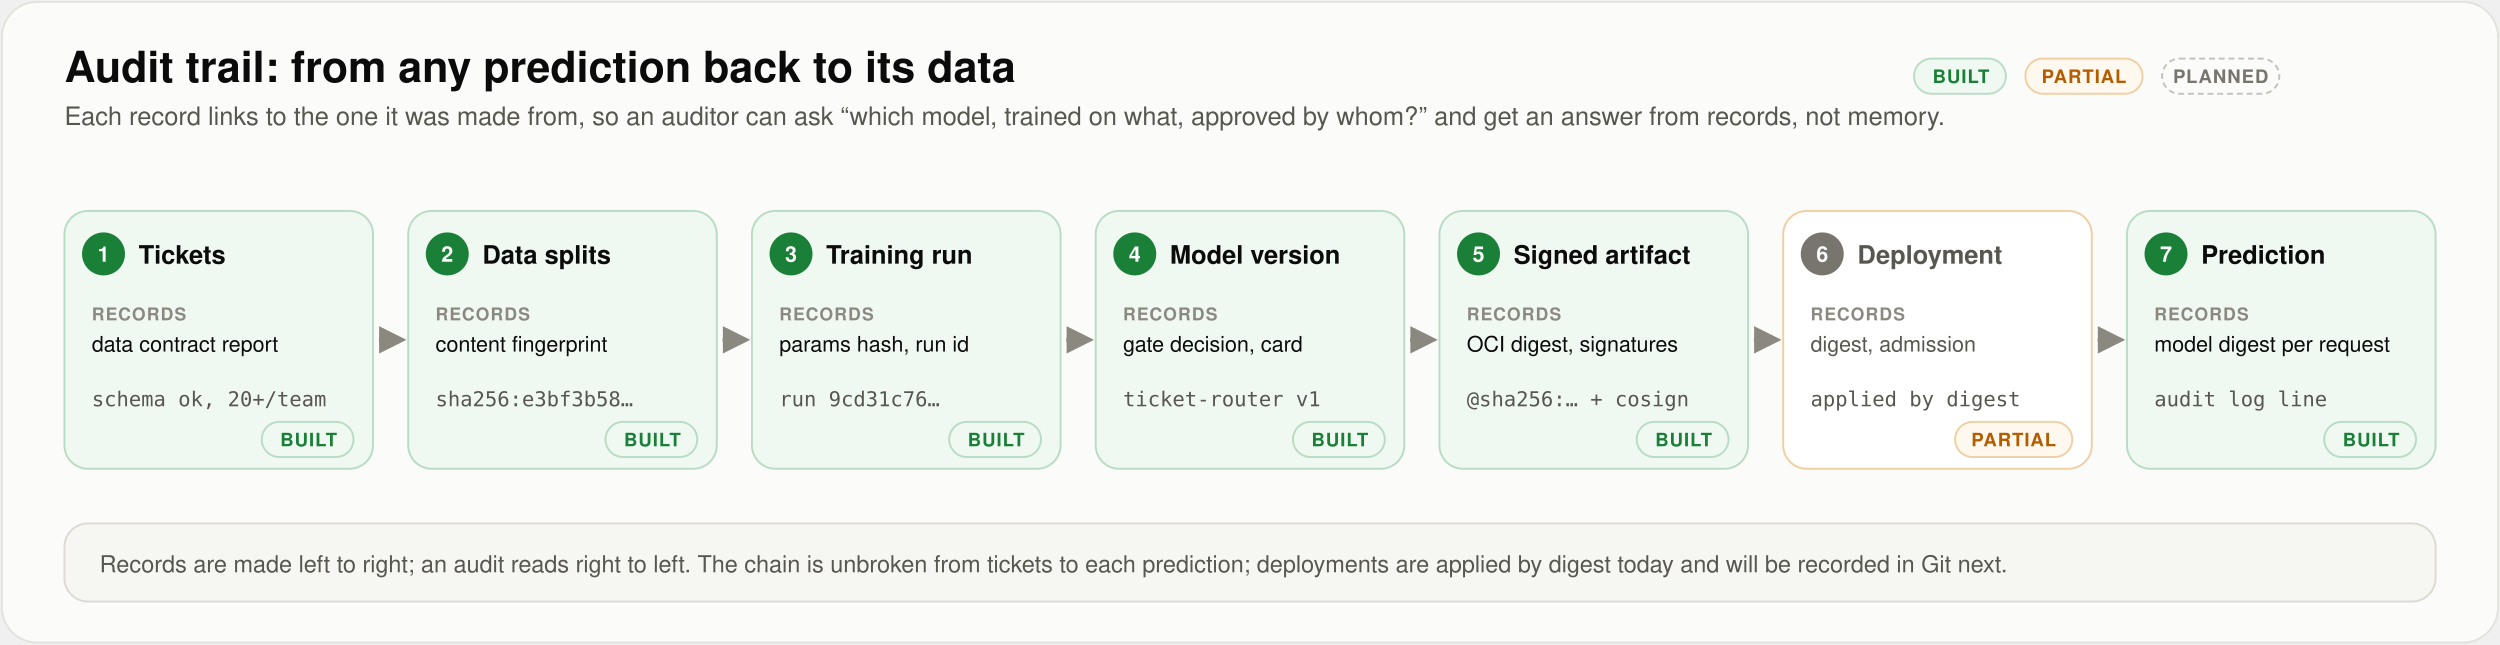
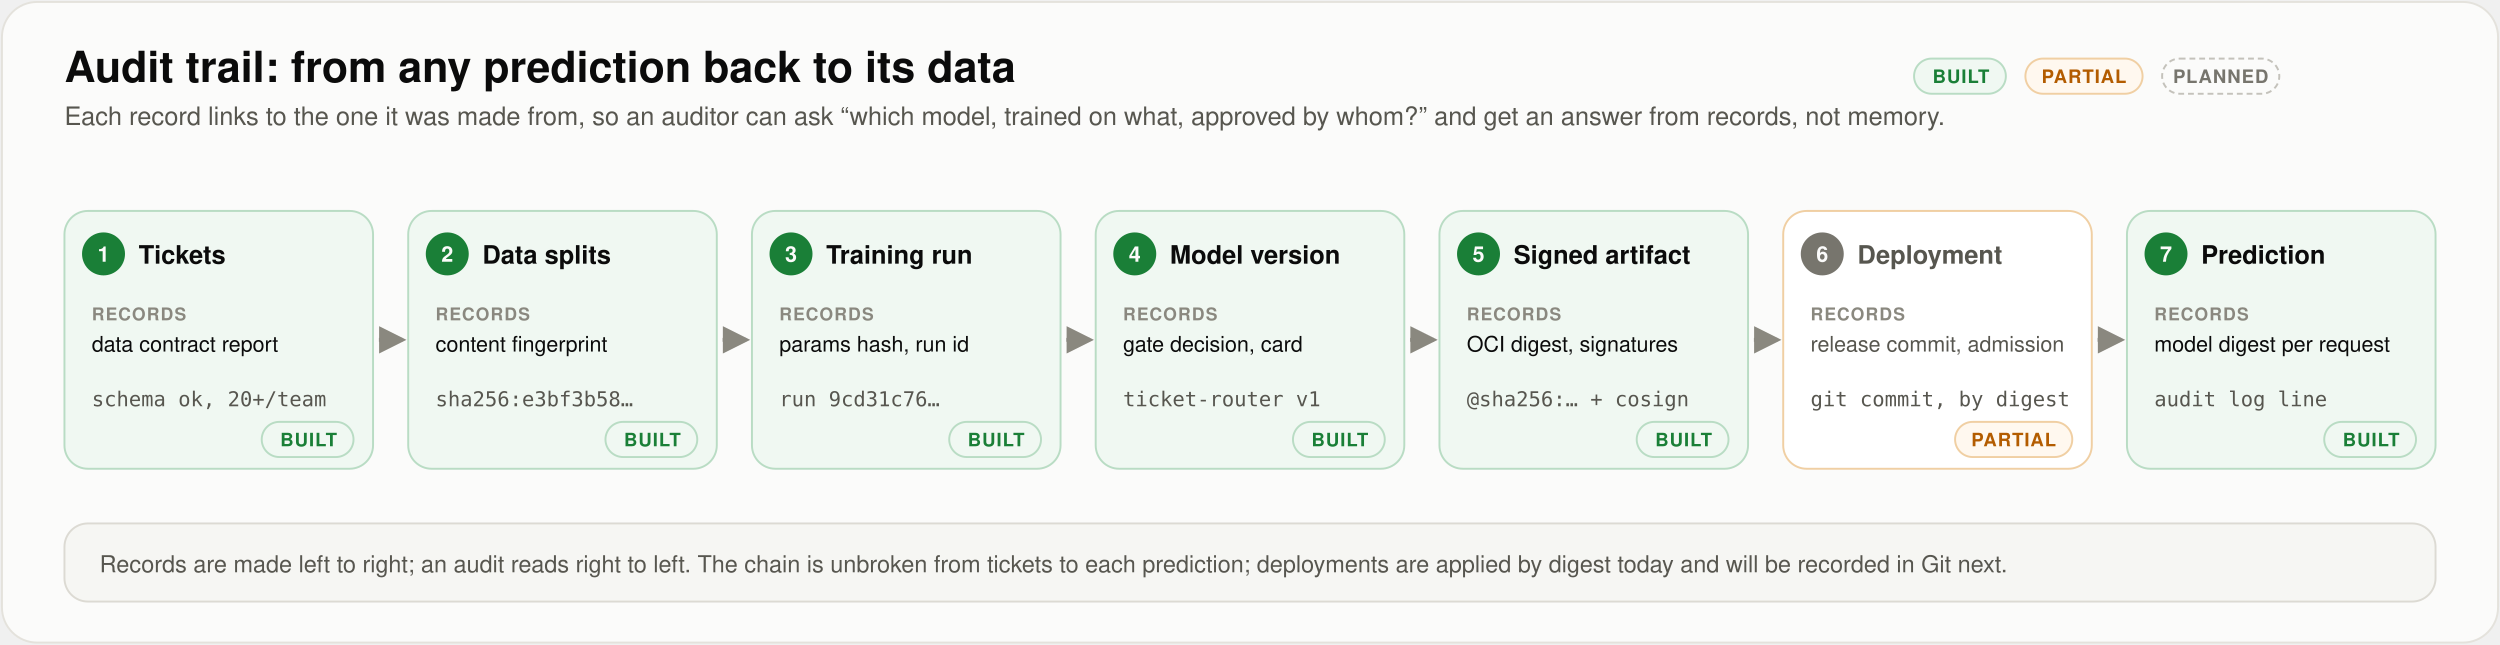
<svg xmlns="http://www.w3.org/2000/svg" width="1280" height="330" viewBox="0 0 1280 330" role="img" aria-labelledby="title desc" font-family="-apple-system, BlinkMacSystemFont, 'Segoe UI', Helvetica, Arial, sans-serif">
  <defs>
    <marker id="arrow" viewBox="0 0 10 10" refX="8.5" refY="5" markerWidth="7" markerHeight="7" orient="auto-start-reverse">
      <path d="M0 0 L10 5 L0 10 z" fill="#8a887f" />
    </marker>
  </defs>
  <rect x="1" y="1" width="1278" height="328" rx="18" fill="#fbfbfa" stroke="#e4e2dc" />
  <text x="33" y="42" font-size="22" font-weight="700" fill="#0b0b0b" text-anchor="start">Audit trail: from any prediction back to its data</text>
  <text x="33" y="64" font-size="13" font-weight="400" fill="#57564f" text-anchor="start">Each record links to the one it was made from, so an auditor can ask “which model, trained on what, approved by whom?” and get an answer from records, not memory.</text>
  <rect x="980" y="30" width="47" height="18" rx="9" fill="#f0f8f2" stroke="#b9dcc4" />
  <text x="1004" y="42.5" font-size="9.5" font-weight="700" fill="#1a7f37" text-anchor="middle" letter-spacing="0.5">BUILT</text>
  <rect x="1037" y="30" width="60" height="18" rx="9" fill="#fff8ef" stroke="#f0cfa3" />
  <text x="1067" y="42.5" font-size="9.5" font-weight="700" fill="#b35c00" text-anchor="middle" letter-spacing="0.5">PARTIAL</text>
  <rect x="1107" y="30" width="60" height="18" rx="9" fill="#fbfbfa" stroke="#c4c2bb" stroke-dasharray="3 2" />
  <text x="1137" y="42.5" font-size="9.5" font-weight="700" fill="#77756d" text-anchor="middle" letter-spacing="0.5">PLANNED</text>
  <rect x="33.0" y="108" width="158.0" height="132" rx="12" fill="#f0f8f2" stroke="#b9dcc4" />
  <circle cx="53.0" cy="130" r="11" fill="#1a7f37" />
  <text x="53" y="134" font-size="11" font-weight="700" fill="#fbfbfa" text-anchor="middle">1</text>
  <text x="71" y="135" font-size="13" font-weight="700" fill="#0b0b0b" text-anchor="start">Tickets</text>
  <text x="47" y="164" font-size="9" font-weight="700" fill="#8a887f" text-anchor="start" letter-spacing="0.6">RECORDS</text>
  <text x="47" y="180" font-size="11" font-weight="500" fill="#0b0b0b" text-anchor="start">data contract report</text>
  <text x="47" y="208" font-size="10.5" font-family="SFMono-Regular, Menlo, Consolas, monospace" fill="#57564f">schema ok, 20+/team</text>
  <rect x="134" y="216" width="47" height="18" rx="9" fill="#f0f8f2" stroke="#b9dcc4" />
  <text x="158" y="228.5" font-size="9.5" font-weight="700" fill="#1a7f37" text-anchor="middle" letter-spacing="0.5">BUILT</text>
  <rect x="209.0" y="108" width="158.0" height="132" rx="12" fill="#f0f8f2" stroke="#b9dcc4" />
  <circle cx="229.0" cy="130" r="11" fill="#1a7f37" />
  <text x="229" y="134" font-size="11" font-weight="700" fill="#fbfbfa" text-anchor="middle">2</text>
  <text x="247" y="135" font-size="13" font-weight="700" fill="#0b0b0b" text-anchor="start">Data splits</text>
  <text x="223" y="164" font-size="9" font-weight="700" fill="#8a887f" text-anchor="start" letter-spacing="0.6">RECORDS</text>
  <text x="223" y="180" font-size="11" font-weight="500" fill="#0b0b0b" text-anchor="start">content fingerprint</text>
  <text x="223" y="208" font-size="10.5" font-family="SFMono-Regular, Menlo, Consolas, monospace" fill="#57564f">sha256:e3bf3b58…</text>
  <rect x="310" y="216" width="47" height="18" rx="9" fill="#f0f8f2" stroke="#b9dcc4" />
  <text x="334" y="228.5" font-size="9.5" font-weight="700" fill="#1a7f37" text-anchor="middle" letter-spacing="0.5">BUILT</text>
  <line x1="194.0" y1="174" x2="206.0" y2="174" stroke="#8a887f" stroke-width="2" marker-end="url(#arrow)" />
  <rect x="385.0" y="108" width="158.0" height="132" rx="12" fill="#f0f8f2" stroke="#b9dcc4" />
  <circle cx="405.0" cy="130" r="11" fill="#1a7f37" />
  <text x="405" y="134" font-size="11" font-weight="700" fill="#fbfbfa" text-anchor="middle">3</text>
  <text x="423" y="135" font-size="13" font-weight="700" fill="#0b0b0b" text-anchor="start">Training run</text>
  <text x="399" y="164" font-size="9" font-weight="700" fill="#8a887f" text-anchor="start" letter-spacing="0.6">RECORDS</text>
  <text x="399" y="180" font-size="11" font-weight="500" fill="#0b0b0b" text-anchor="start">params hash, run id</text>
  <text x="399" y="208" font-size="10.5" font-family="SFMono-Regular, Menlo, Consolas, monospace" fill="#57564f">run 9cd31c76…</text>
  <rect x="486" y="216" width="47" height="18" rx="9" fill="#f0f8f2" stroke="#b9dcc4" />
  <text x="510" y="228.5" font-size="9.5" font-weight="700" fill="#1a7f37" text-anchor="middle" letter-spacing="0.5">BUILT</text>
  <line x1="370.0" y1="174" x2="382.0" y2="174" stroke="#8a887f" stroke-width="2" marker-end="url(#arrow)" />
  <rect x="561.0" y="108" width="158.0" height="132" rx="12" fill="#f0f8f2" stroke="#b9dcc4" />
  <circle cx="581.0" cy="130" r="11" fill="#1a7f37" />
  <text x="581" y="134" font-size="11" font-weight="700" fill="#fbfbfa" text-anchor="middle">4</text>
  <text x="599" y="135" font-size="13" font-weight="700" fill="#0b0b0b" text-anchor="start">Model version</text>
  <text x="575" y="164" font-size="9" font-weight="700" fill="#8a887f" text-anchor="start" letter-spacing="0.6">RECORDS</text>
  <text x="575" y="180" font-size="11" font-weight="500" fill="#0b0b0b" text-anchor="start">gate decision, card</text>
  <text x="575" y="208" font-size="10.5" font-family="SFMono-Regular, Menlo, Consolas, monospace" fill="#57564f">ticket-router v1</text>
  <rect x="662" y="216" width="47" height="18" rx="9" fill="#f0f8f2" stroke="#b9dcc4" />
  <text x="686" y="228.5" font-size="9.5" font-weight="700" fill="#1a7f37" text-anchor="middle" letter-spacing="0.5">BUILT</text>
  <line x1="546.0" y1="174" x2="558.0" y2="174" stroke="#8a887f" stroke-width="2" marker-end="url(#arrow)" />
  <rect x="737.0" y="108" width="158.0" height="132" rx="12" fill="#f0f8f2" stroke="#b9dcc4" />
  <circle cx="757.0" cy="130" r="11" fill="#1a7f37" />
  <text x="757" y="134" font-size="11" font-weight="700" fill="#fbfbfa" text-anchor="middle">5</text>
  <text x="775" y="135" font-size="13" font-weight="700" fill="#0b0b0b" text-anchor="start">Signed artifact</text>
  <text x="751" y="164" font-size="9" font-weight="700" fill="#8a887f" text-anchor="start" letter-spacing="0.6">RECORDS</text>
  <text x="751" y="180" font-size="11" font-weight="500" fill="#0b0b0b" text-anchor="start">OCI digest, signatures</text>
  <text x="751" y="208" font-size="10.5" font-family="SFMono-Regular, Menlo, Consolas, monospace" fill="#57564f">@sha256:… + cosign</text>
  <rect x="838" y="216" width="47" height="18" rx="9" fill="#f0f8f2" stroke="#b9dcc4" />
  <text x="862" y="228.5" font-size="9.5" font-weight="700" fill="#1a7f37" text-anchor="middle" letter-spacing="0.5">BUILT</text>
  <line x1="722.0" y1="174" x2="734.0" y2="174" stroke="#8a887f" stroke-width="2" marker-end="url(#arrow)" />
  <rect x="913.0" y="108" width="158.0" height="132" rx="12" fill="#ffffff" stroke="#f0cfa3" />
  <circle cx="933.0" cy="130" r="11" fill="#77756d" />
  <text x="933" y="134" font-size="11" font-weight="700" fill="#fbfbfa" text-anchor="middle">6</text>
  <text x="951" y="135" font-size="13" font-weight="700" fill="#57564f" text-anchor="start">Deployment</text>
  <text x="927" y="164" font-size="9" font-weight="700" fill="#8a887f" text-anchor="start" letter-spacing="0.6">RECORDS</text>
-   <text x="927" y="180" font-size="11" font-weight="500" fill="#57564f" text-anchor="start">digest, admission</text>
-   <text x="927" y="208" font-size="10.5" font-family="SFMono-Regular, Menlo, Consolas, monospace" fill="#57564f">applied by digest</text>
+   <text x="927" y="180" font-size="11" font-weight="500" fill="#57564f" text-anchor="start">release commit, admission</text>
+   <text x="927" y="208" font-size="10.5" font-family="SFMono-Regular, Menlo, Consolas, monospace" fill="#57564f">git commit, by digest</text>
  <rect x="1001" y="216" width="60" height="18" rx="9" fill="#fff8ef" stroke="#f0cfa3" />
  <text x="1031" y="228.5" font-size="9.5" font-weight="700" fill="#b35c00" text-anchor="middle" letter-spacing="0.5">PARTIAL</text>
  <line x1="898.0" y1="174" x2="910.0" y2="174" stroke="#8a887f" stroke-width="2" marker-end="url(#arrow)" />
  <rect x="1089.0" y="108" width="158.0" height="132" rx="12" fill="#f0f8f2" stroke="#b9dcc4" />
  <circle cx="1109.0" cy="130" r="11" fill="#1a7f37" />
  <text x="1109" y="134" font-size="11" font-weight="700" fill="#fbfbfa" text-anchor="middle">7</text>
  <text x="1127" y="135" font-size="13" font-weight="700" fill="#0b0b0b" text-anchor="start">Prediction</text>
  <text x="1103" y="164" font-size="9" font-weight="700" fill="#8a887f" text-anchor="start" letter-spacing="0.6">RECORDS</text>
  <text x="1103" y="180" font-size="11" font-weight="500" fill="#0b0b0b" text-anchor="start">model digest per request</text>
  <text x="1103" y="208" font-size="10.5" font-family="SFMono-Regular, Menlo, Consolas, monospace" fill="#57564f">audit log line</text>
  <rect x="1190" y="216" width="47" height="18" rx="9" fill="#f0f8f2" stroke="#b9dcc4" />
  <text x="1214" y="228.5" font-size="9.5" font-weight="700" fill="#1a7f37" text-anchor="middle" letter-spacing="0.5">BUILT</text>
  <line x1="1074.0" y1="174" x2="1086.0" y2="174" stroke="#8a887f" stroke-width="2" marker-end="url(#arrow)" />
  <rect x="33" y="268" width="1214" height="40" rx="12" fill="#f6f6f3" stroke="#dcdad3" />
  <text x="51" y="293" font-size="12" font-weight="500" fill="#57564f" text-anchor="start">Records are made left to right; an audit reads right to left. The chain is unbroken from tickets to each prediction; deployments are applied by digest today and will be recorded in Git next.</text>
</svg>
